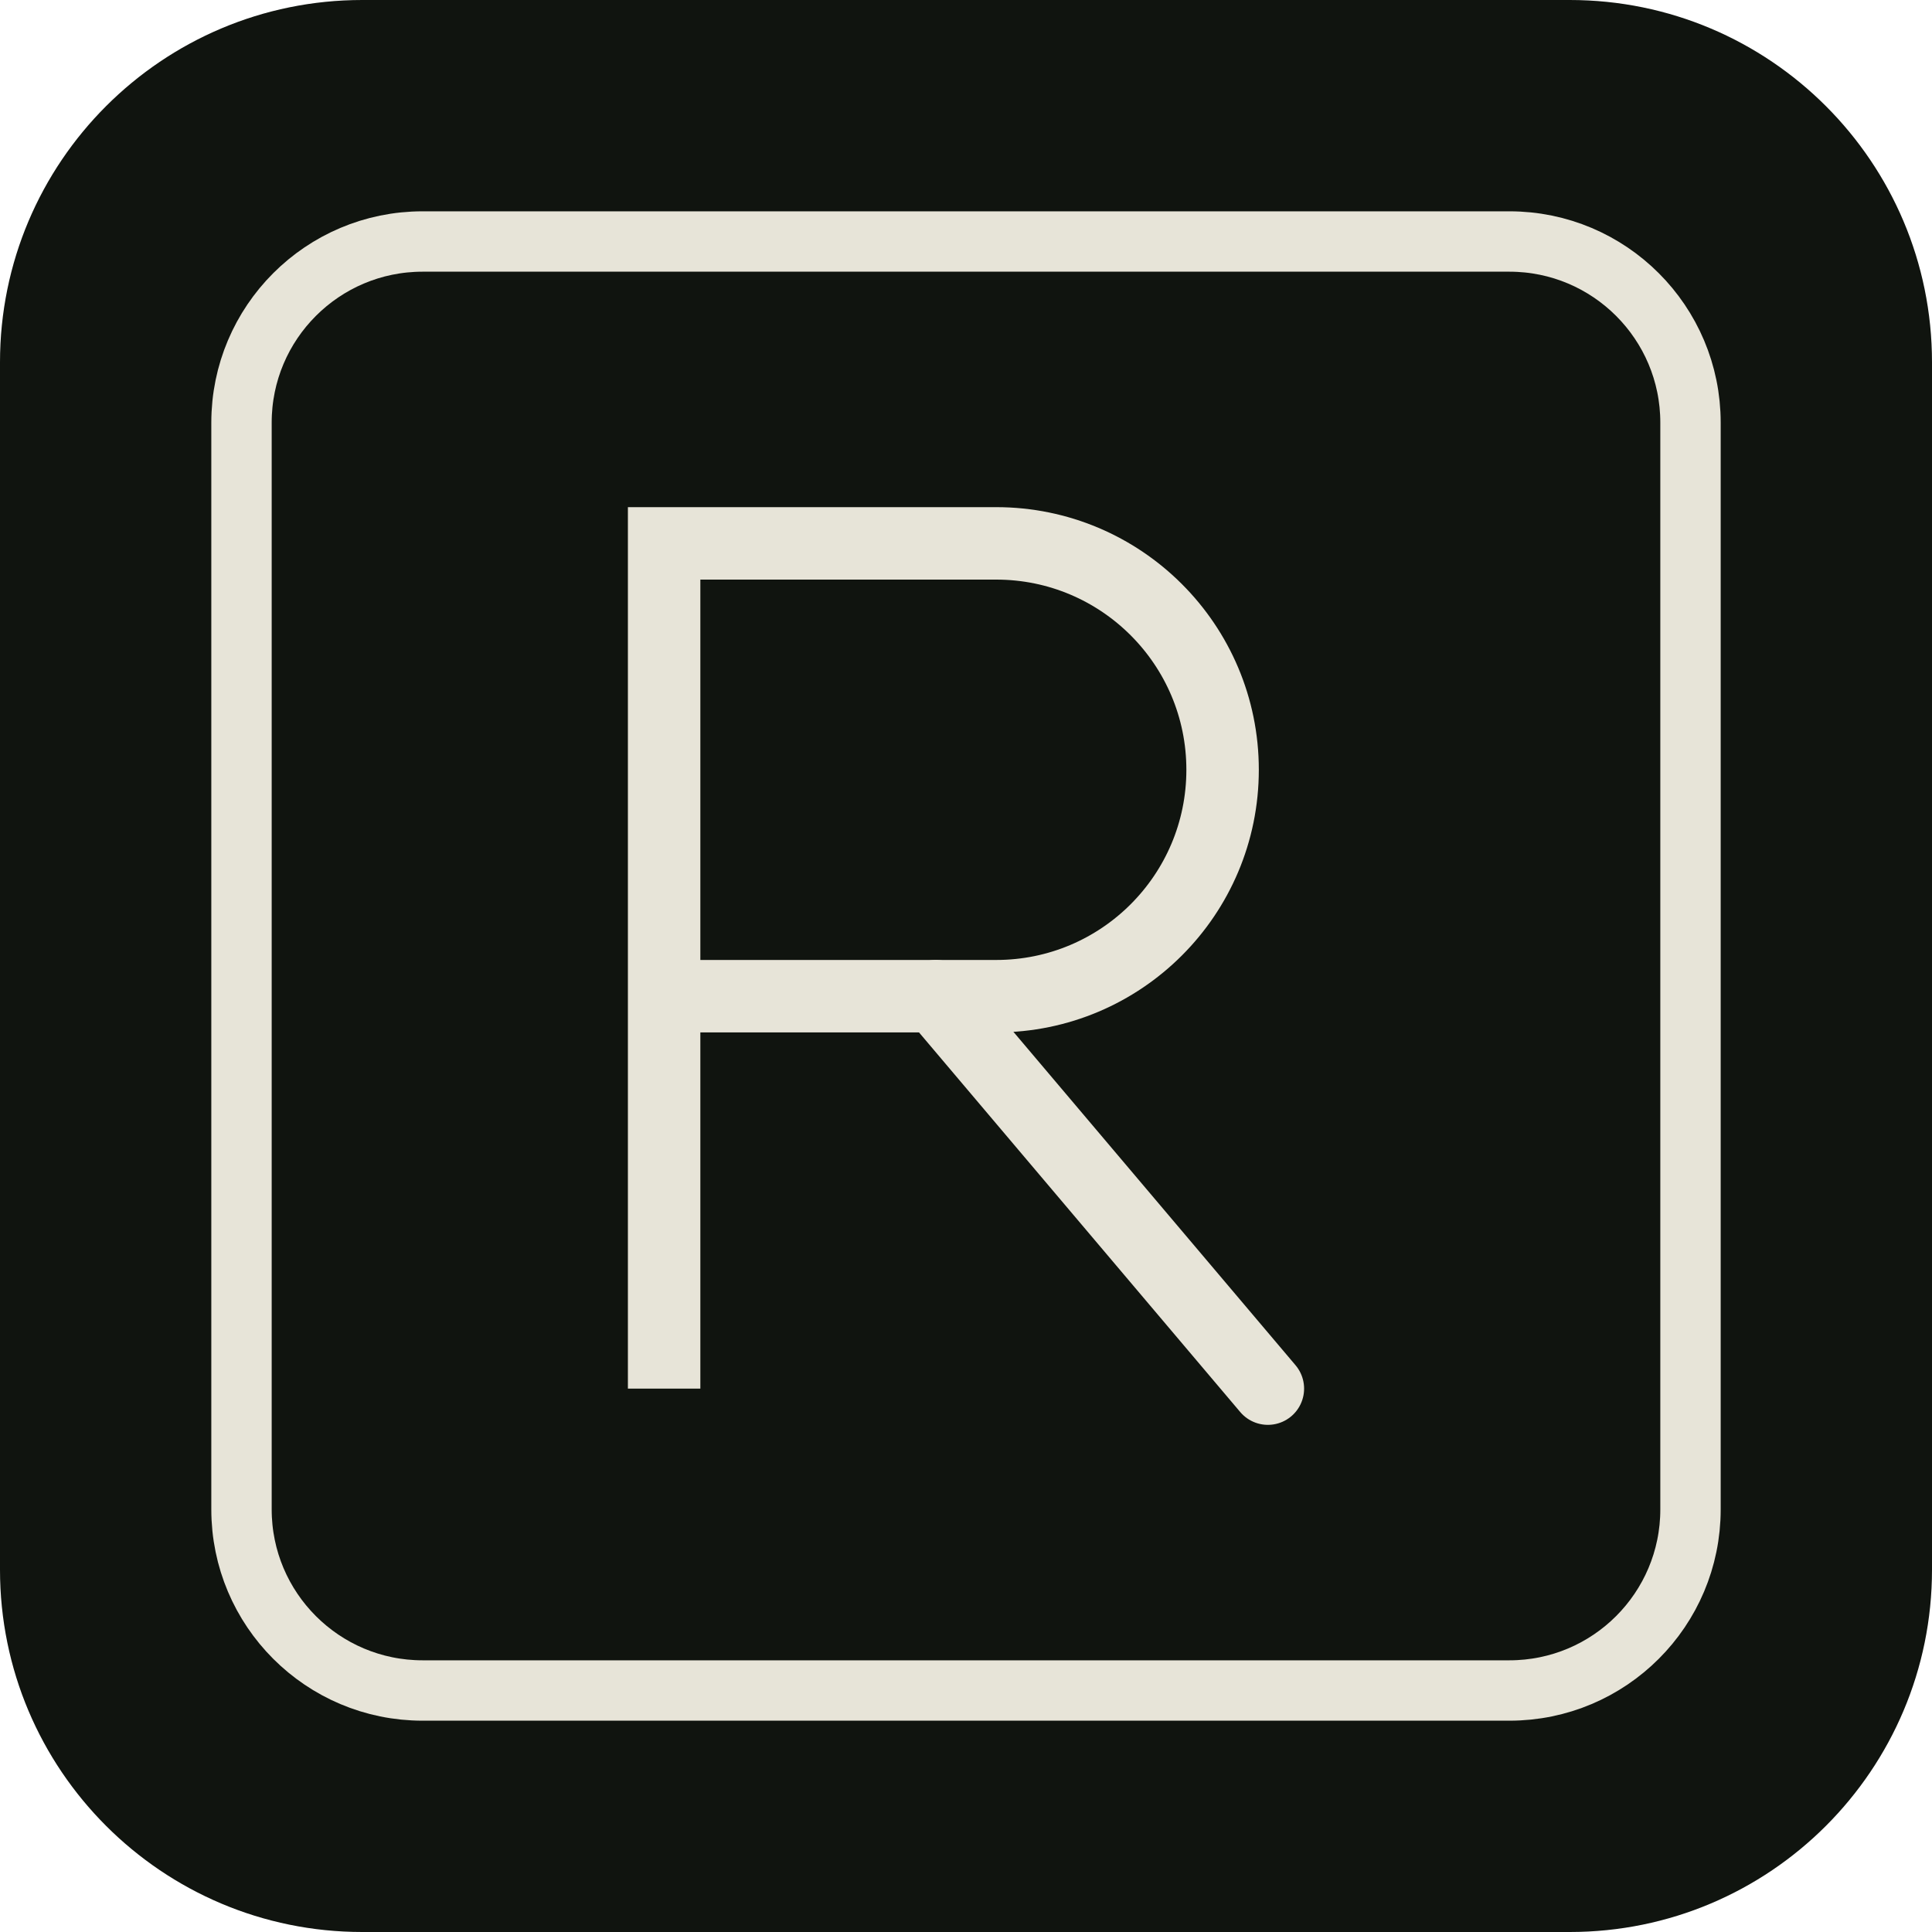
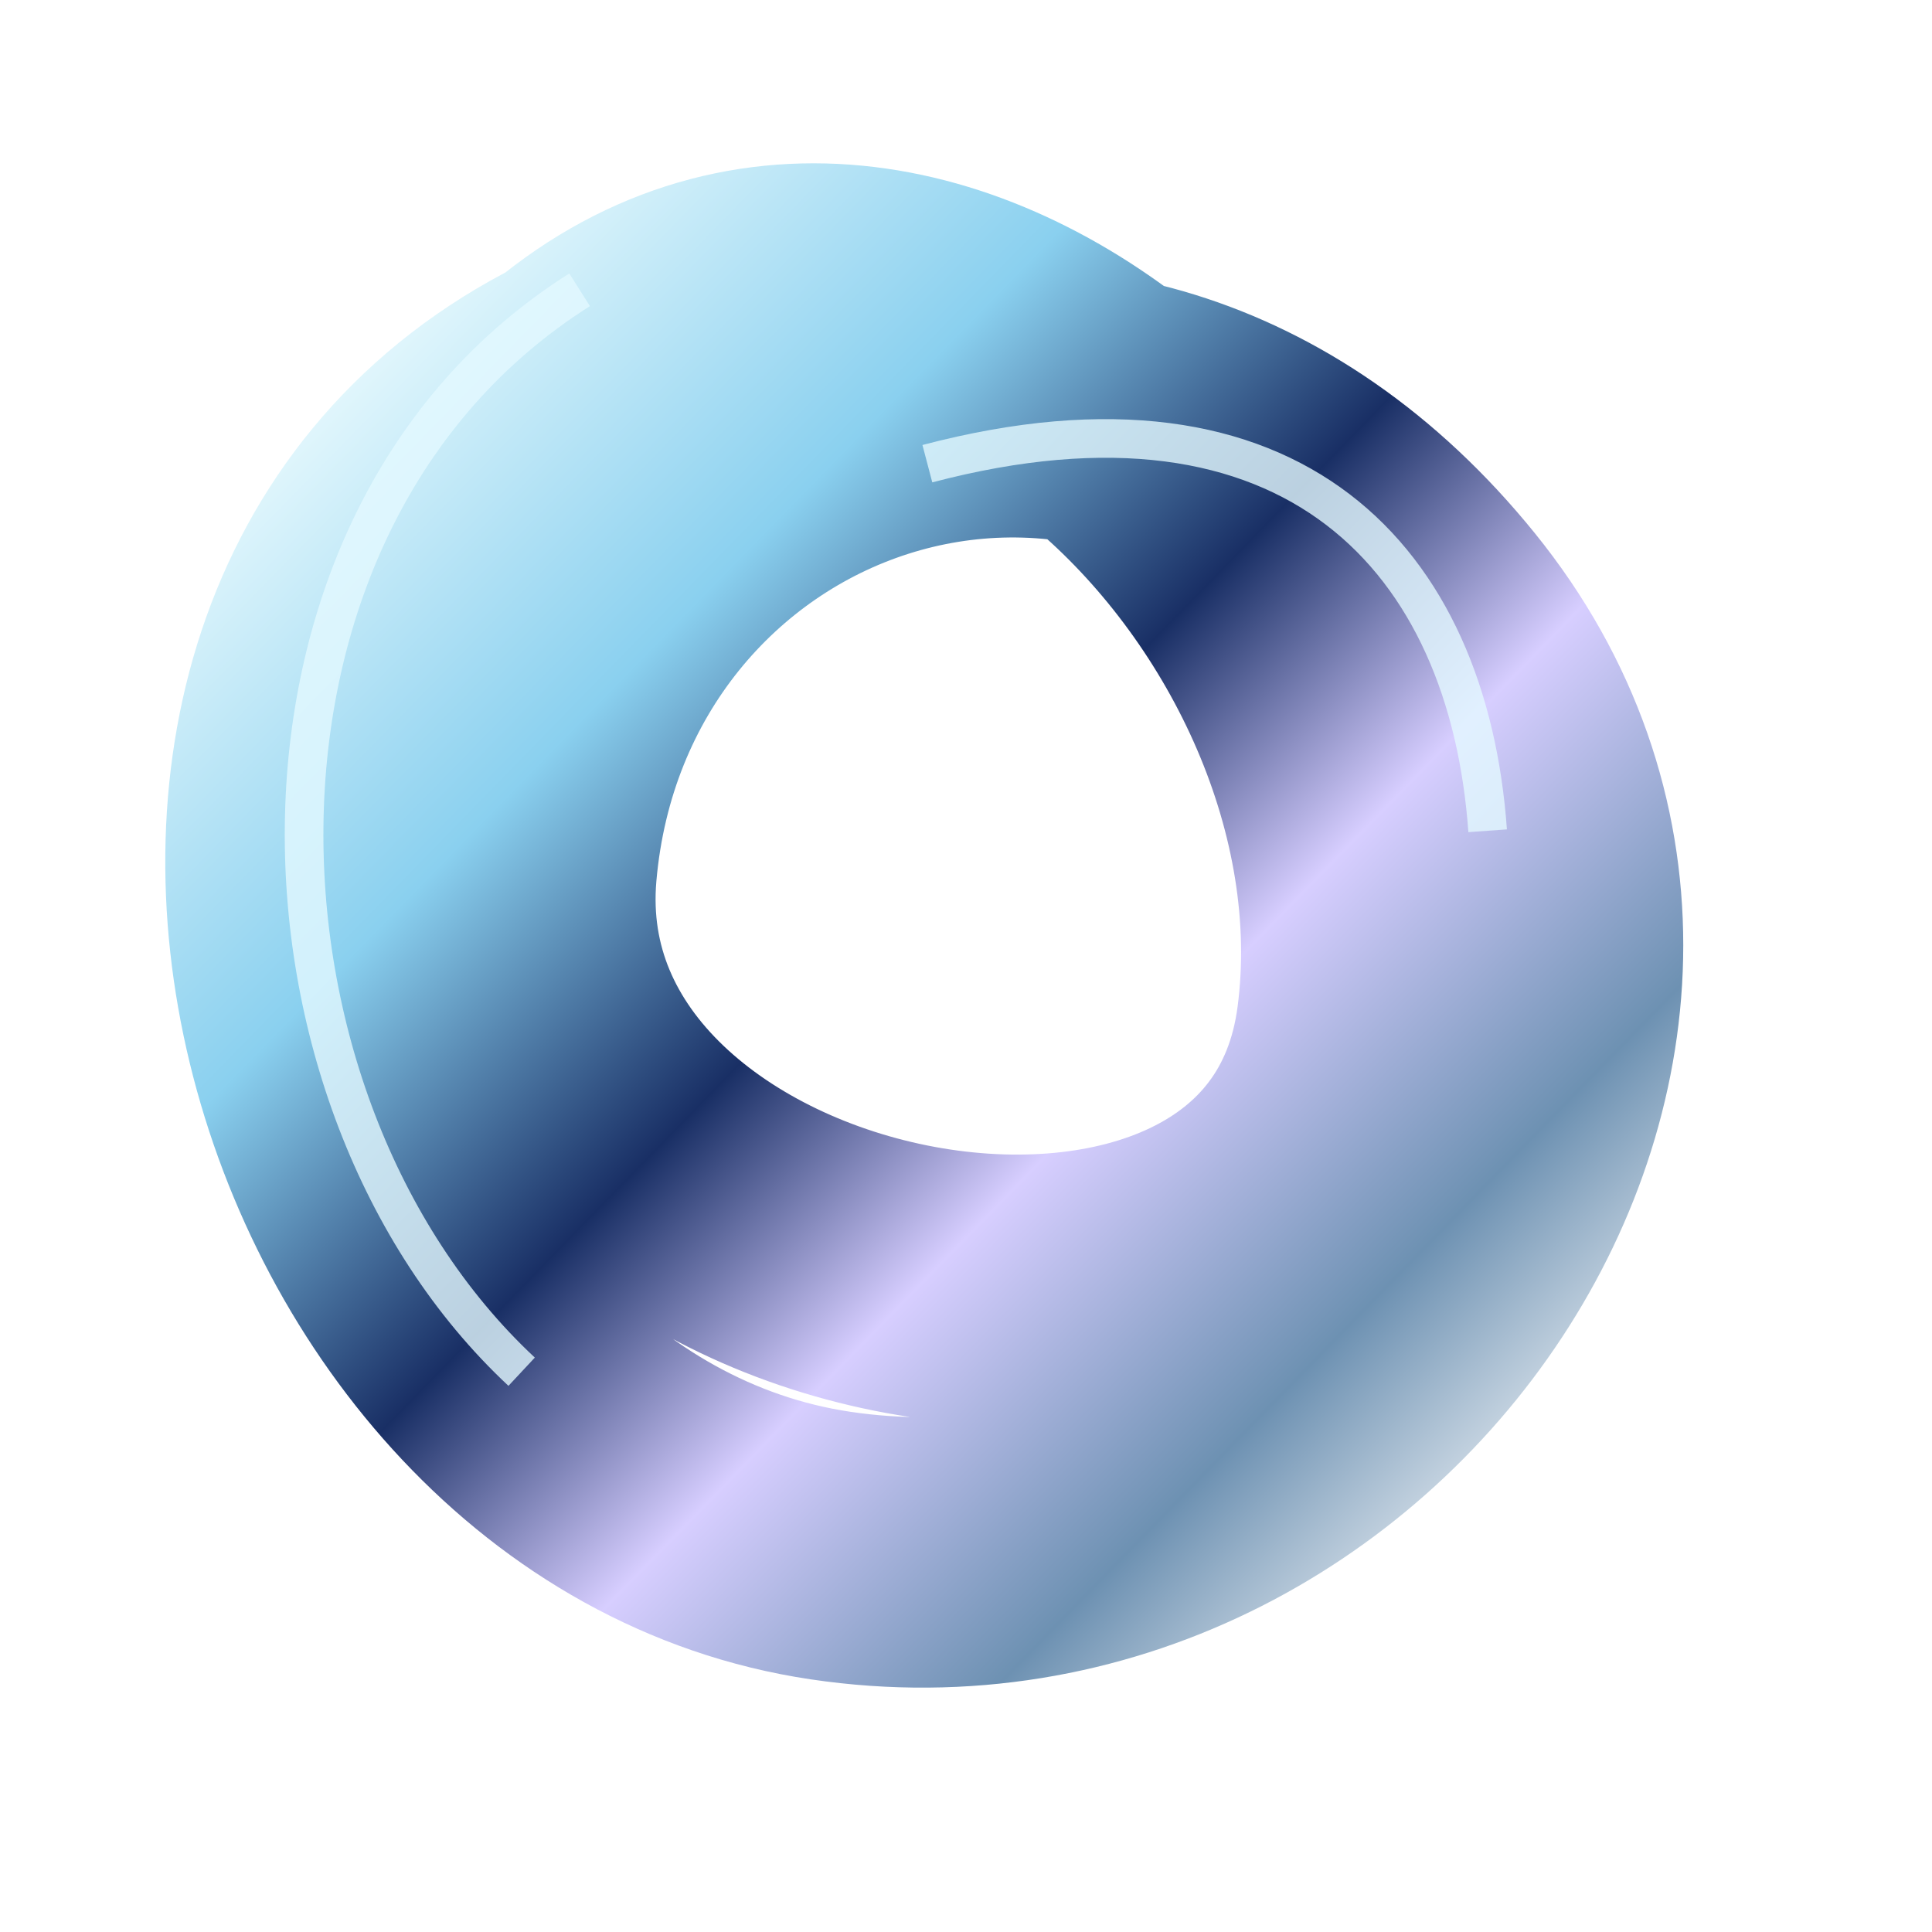
- <svg xmlns="http://www.w3.org/2000/svg" viewBox="0 0 64 64">
-   <rect width="64" height="64" rx="12" fill="#10140f" />
-   <rect x="8" y="8" width="48" height="48" rx="6" fill="none" stroke="#e7e4d8" stroke-width="2" />
-   <path d="M22 46V18h11a7.5 7.5 0 0 1 0 15H22" fill="none" stroke="#e7e4d8" stroke-width="2.4" />
-   <path d="M31 33l11 13" fill="none" stroke="#e7e4d8" stroke-width="2.4" stroke-linecap="round" />
+ <svg xmlns="http://www.w3.org/2000/svg" viewBox="0 0 100 100">
+   <defs>
+     <linearGradient id="g" x1="0" y1="0" x2="1" y2="1">
+       <stop stop-color="#f5ffff" />
+       <stop offset=".28" stop-color="#8ad0ef" />
+       <stop offset=".48" stop-color="#192f65" />
+       <stop offset=".64" stop-color="#d7ceff" />
+       <stop offset=".83" stop-color="#6d91b2" />
+       <stop offset="1" stop-color="#fff" />
+     </linearGradient>
+   </defs>
+   <path d="M30 20C4 33 16 76 43 80s48-27 31-48S29 22 27 45s41 31 44 8S48 5 30 20Z" fill="none" stroke="url(#g)" stroke-width="14" stroke-linecap="round" />
+   <path d="M30 15C11 27 12 57 27 71M48 24c19-5 28 5 29 19" fill="none" stroke="#e4f9ff" stroke-width="2" opacity=".8" />
</svg>
